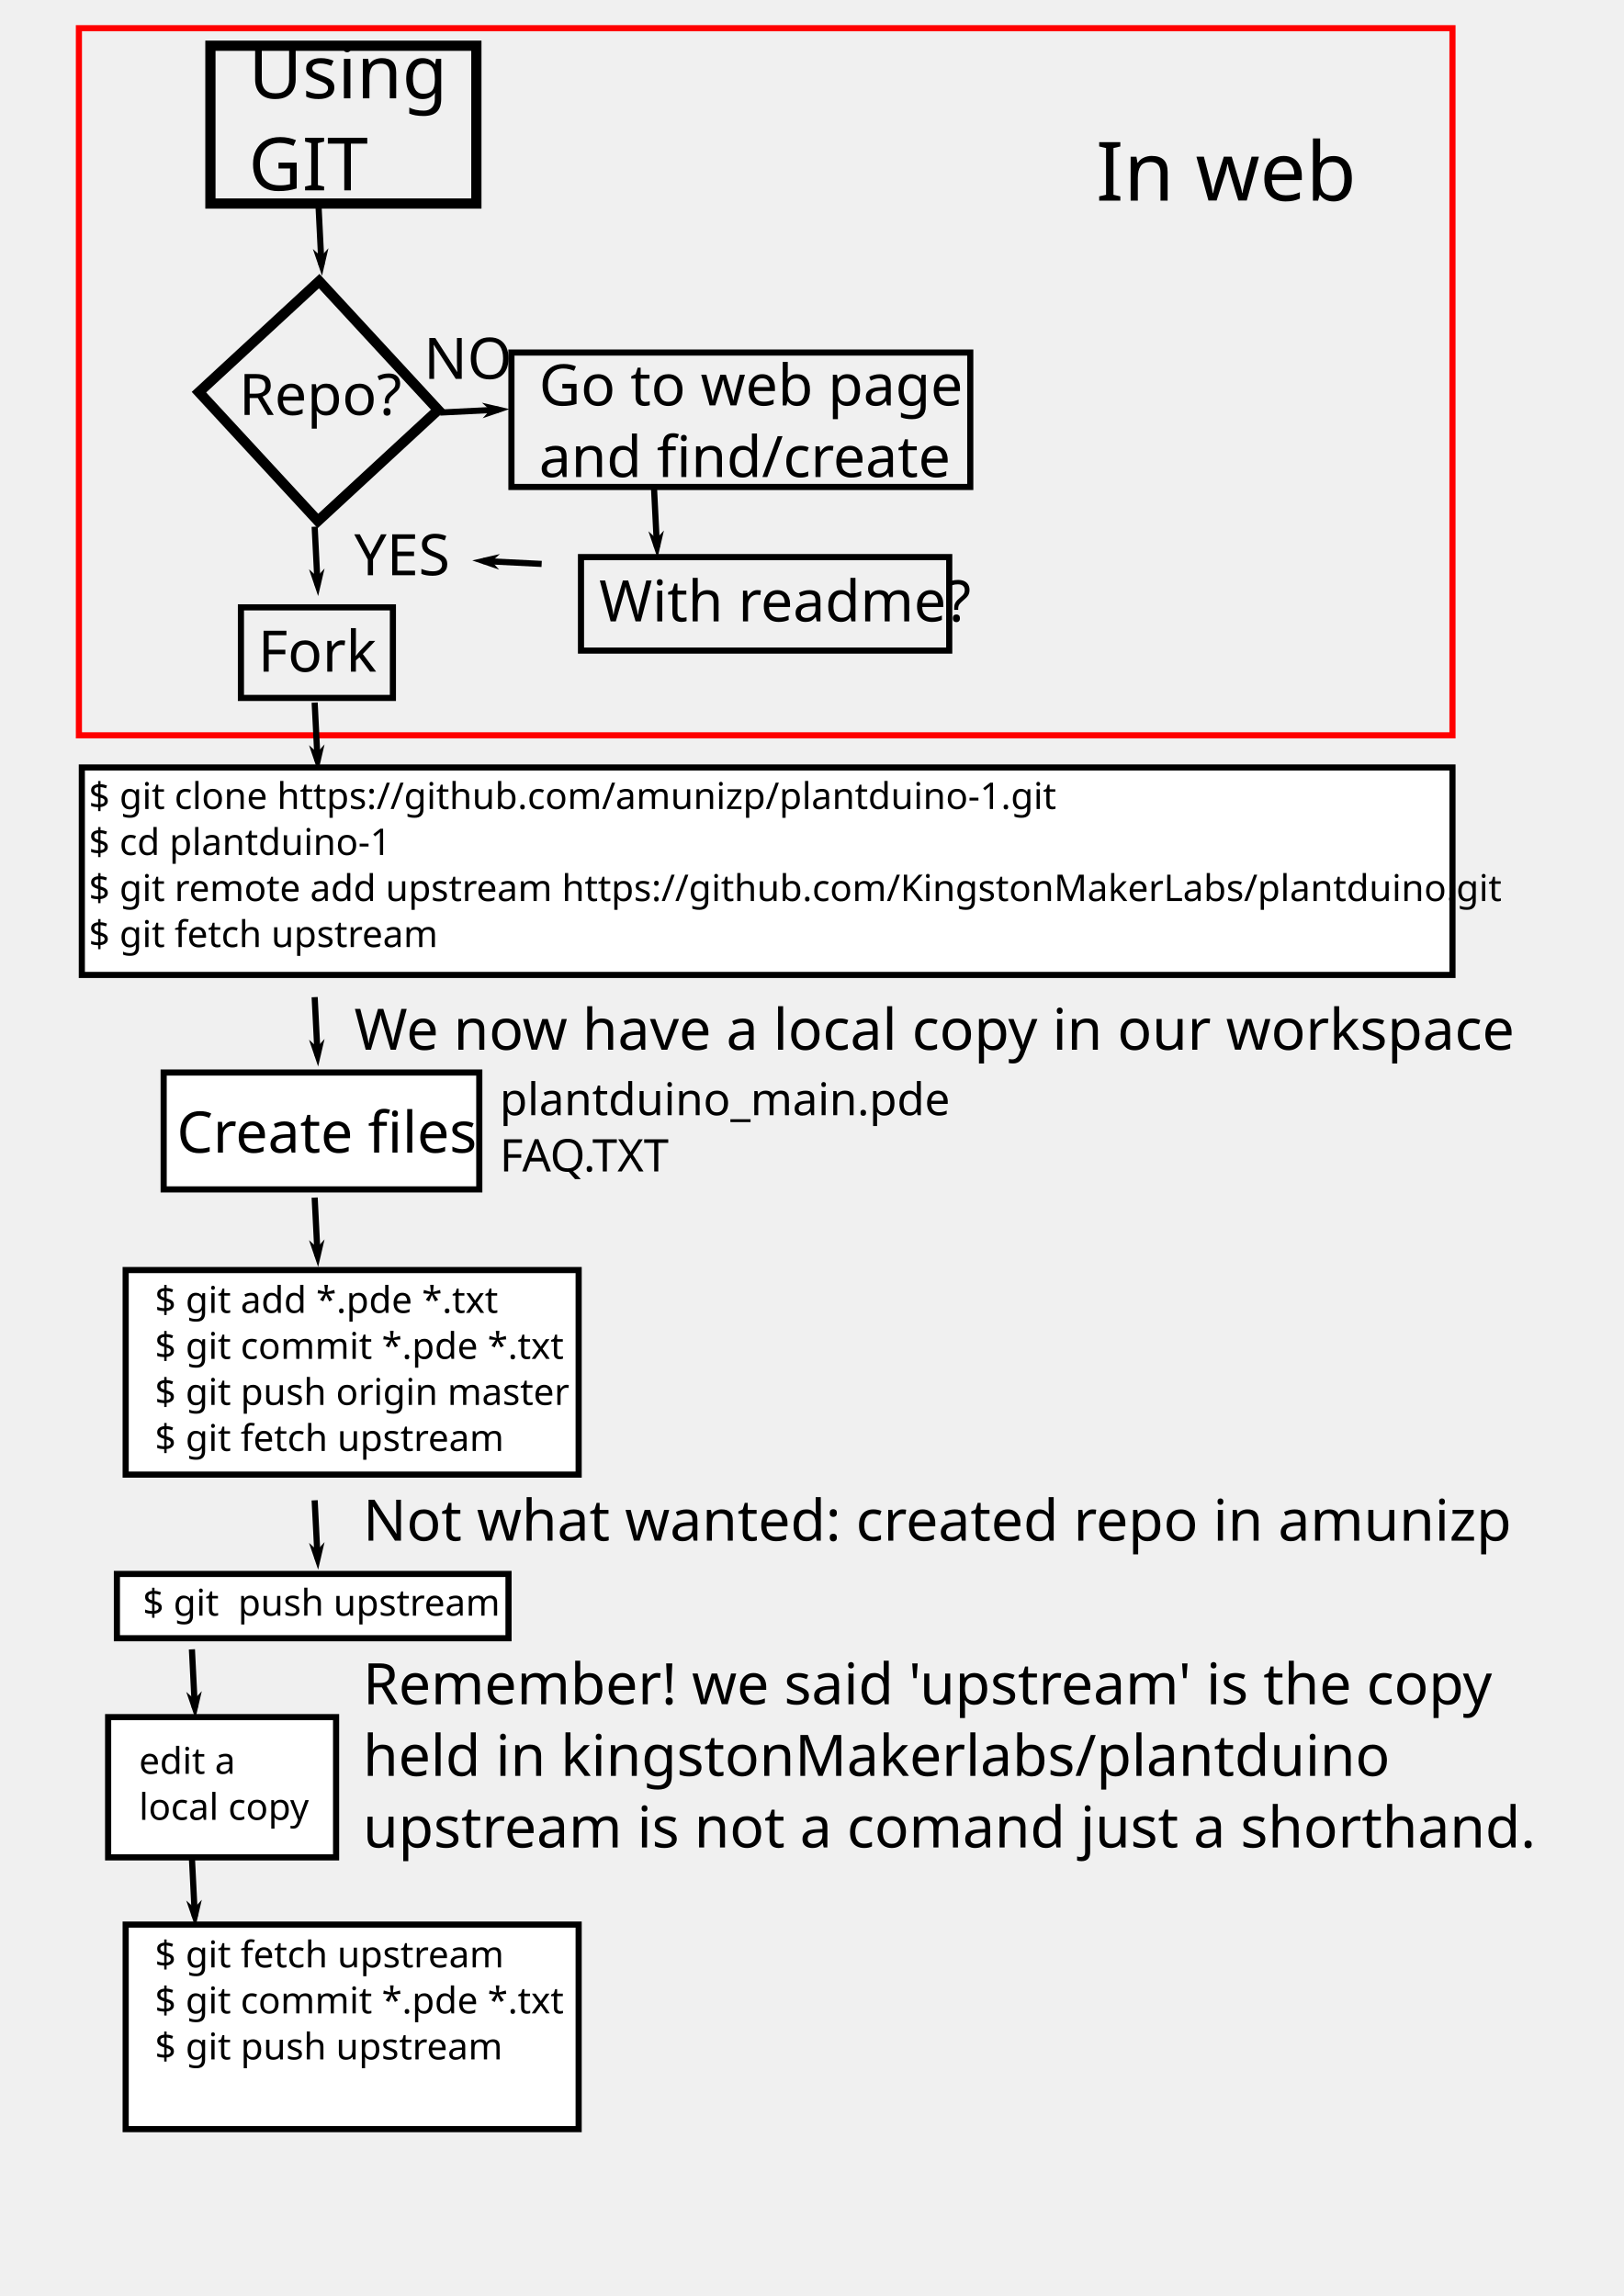
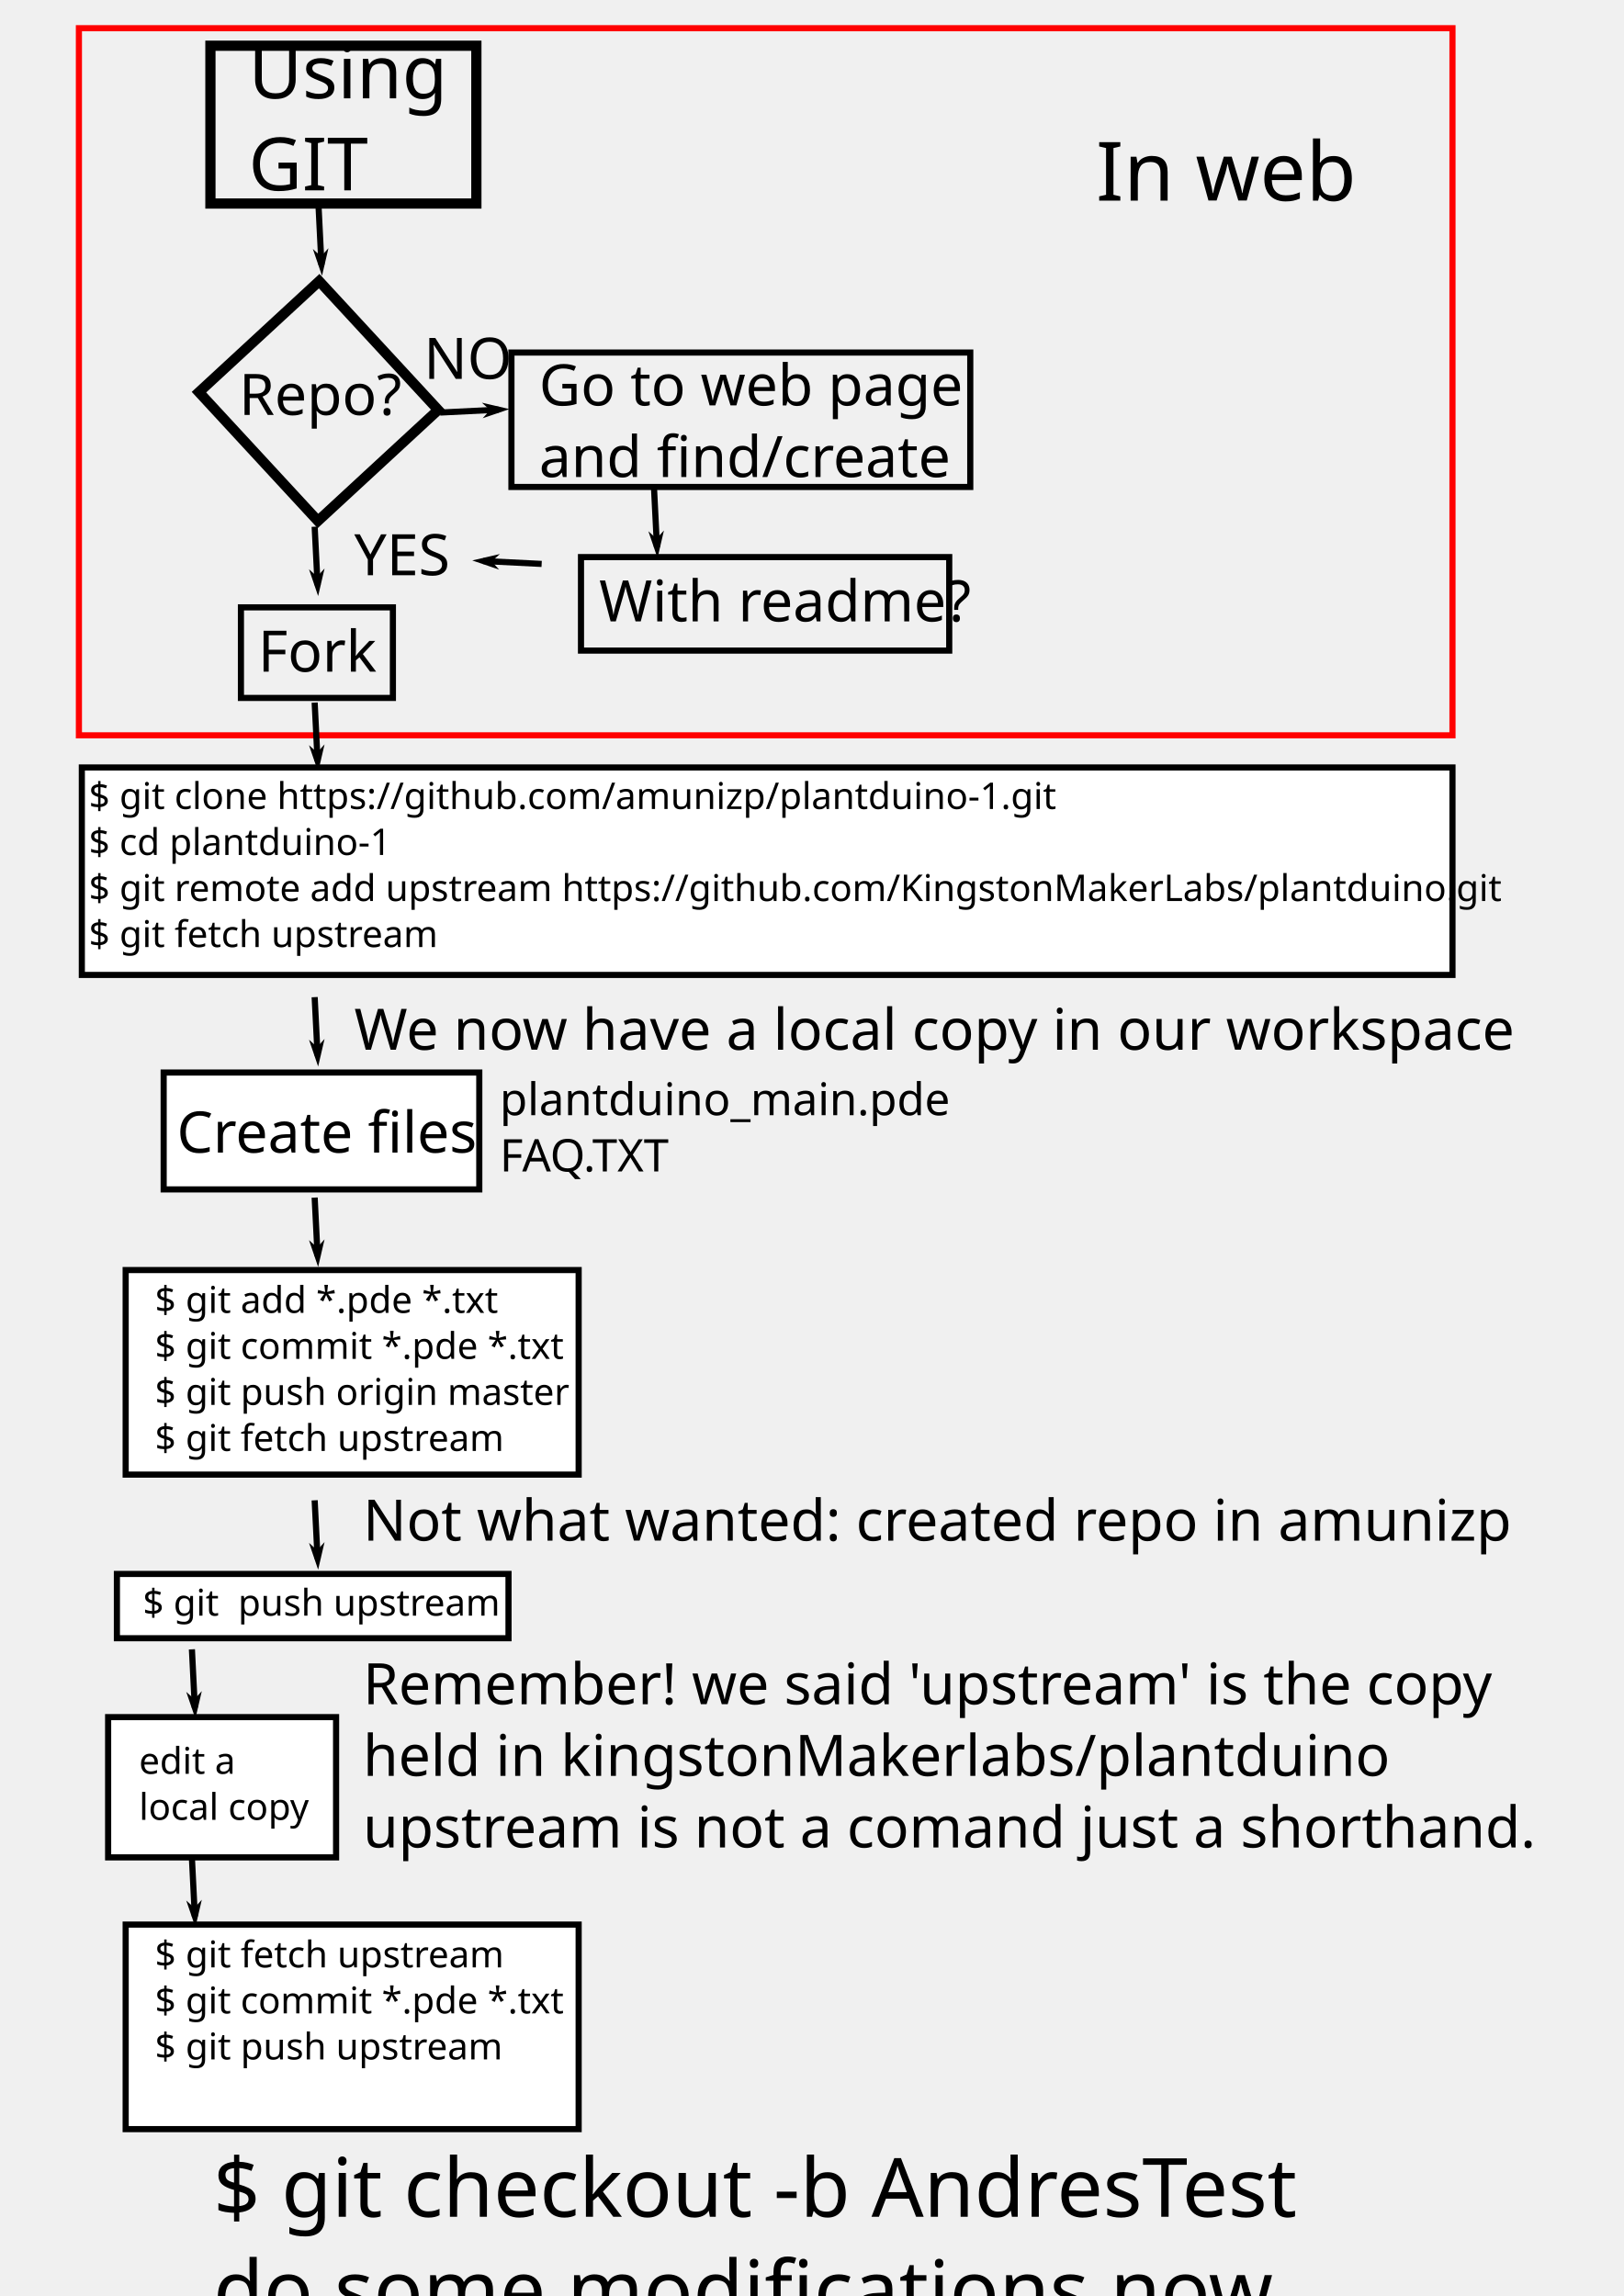
<svg xmlns="http://www.w3.org/2000/svg" width="210mm" height="297mm" id="svg2" version="1.1">
  <defs id="defs4">
    <marker orient="auto" refY="0.0" refX="0.0" id="Arrow1Send" style="overflow:visible;">
      <path id="path3803" d="M 0.0,0.0 L 5.0,-5.0 L -12.5,0.0 L 5.0,5.0 L 0.0,0.0 z " style="fill-rule:evenodd;stroke:#000000;stroke-width:1.0pt;" transform="scale(0.2) rotate(180) translate(6,0)" />
    </marker>
  </defs>
  <g id="layer1">
    <rect style="fill:#ffffff;fill-opacity:1;stroke:#000000;stroke-width:3;stroke-miterlimit:4;stroke-opacity:1;stroke-dasharray:none" id="rect4418" width="191.429" height="31.429" x="57.143" y="769.505" />
    <rect style="fill:#ffffff;fill-opacity:1;stroke:#000000;stroke-width:3;stroke-miterlimit:4;stroke-opacity:1;stroke-dasharray:none" id="rect4390" width="221.429" height="100" x="61.429" y="620.934" />
    <g id="g3765" transform="translate(-100,-55.71429)">
      <rect y="78.076" x="202.857" height="77.143" width="130" id="rect2985" style="fill:none;stroke:#000000;stroke-width:5;stroke-miterlimit:4;stroke-opacity:1;stroke-dasharray:none" />
      <text id="text3755" y="103.791" x="221.486" style="font-size:36px;font-style:normal;font-weight:normal;line-height:125%;letter-spacing:0px;word-spacing:0px;fill:#000000;fill-opacity:1;stroke:none;font-family:Sans" xml:space="preserve">
        <tspan id="tspan3759" y="103.791" x="221.486">Using </tspan>
        <tspan id="tspan3763" y="148.791" x="221.486">GIT</tspan>
      </text>
    </g>
    <g id="g3777" transform="translate(0,8)">
      <rect transform="matrix(0.6784806,0.7346183,-0.7346183,0.6784806,0,0)" y="-26.784" x="200.956" height="80" width="85.714" id="rect3771" style="fill:none;stroke:#000000;stroke-width:5;stroke-miterlimit:4;stroke-opacity:1;stroke-dasharray:none" />
      <text id="text3773" y="194.851" x="116.818" style="font-size:28px;font-style:normal;font-weight:normal;line-height:125%;letter-spacing:0px;word-spacing:0px;fill:#000000;fill-opacity:1;stroke:none;font-family:Sans" xml:space="preserve">
        <tspan y="194.851" x="116.818" id="tspan3775">Repo?</tspan>
      </text>
    </g>
    <path style="fill:none;stroke:#000000;stroke-width:3;stroke-linecap:butt;stroke-linejoin:miter;stroke-opacity:1;marker-end:url(#Arrow1Send);stroke-miterlimit:4;stroke-dasharray:none" d="m 155.714,100.934 1.429,28.571" id="path3782" />
    <path id="path4228" d="m 153.815,257.505 1.429,28.571" style="fill:none;stroke:#000000;stroke-width:3;stroke-linecap:butt;stroke-linejoin:miter;stroke-miterlimit:4;stroke-opacity:1;stroke-dasharray:none;marker-end:url(#Arrow1Send)" />
    <path style="fill:none;stroke:#000000;stroke-width:3;stroke-linecap:butt;stroke-linejoin:miter;stroke-miterlimit:4;stroke-opacity:1;stroke-dasharray:none;marker-end:url(#Arrow1Send)" d="m 215.142,201.703 28.571,-1.429" id="path4230" />
    <text xml:space="preserve" style="font-size:28px;font-style:normal;font-weight:normal;line-height:125%;letter-spacing:0px;word-spacing:0px;fill:#000000;fill-opacity:1;stroke:none;font-family:Sans" x="207.143" y="185.219" id="text4232">
      <tspan id="tspan4234" x="207.143" y="185.219">NO</tspan>
    </text>
    <text id="text4236" y="281.219" x="173.143" style="font-size:28px;font-style:normal;font-weight:normal;line-height:125%;letter-spacing:0px;word-spacing:0px;fill:#000000;fill-opacity:1;stroke:none;font-family:Sans" xml:space="preserve">
      <tspan y="281.219" x="173.143" id="tspan4238">YES</tspan>
    </text>
    <rect style="fill:none;stroke:#000000;stroke-width:3;stroke-miterlimit:4;stroke-opacity:1;stroke-dasharray:none" id="rect4240" width="224.286" height="65.714" x="250" y="172.362" />
    <text xml:space="preserve" style="font-size:28px;font-style:normal;font-weight:normal;line-height:125%;letter-spacing:0px;word-spacing:0px;fill:#000000;fill-opacity:1;stroke:none;font-family:Sans" x="263.507" y="198.219" id="text4242">
      <tspan id="tspan4244" x="263.507" y="198.219">Go to web page </tspan>
      <tspan x="263.507" y="233.219" id="tspan4246">and find/create</tspan>
    </text>
    <path id="path4248" d="M 264.77,275.703 236.198,274.275" style="fill:none;stroke:#000000;stroke-width:3;stroke-linecap:butt;stroke-linejoin:miter;stroke-miterlimit:4;stroke-opacity:1;stroke-dasharray:none;marker-end:url(#Arrow1Send)" />
    <path style="fill:none;stroke:#000000;stroke-width:3;stroke-linecap:butt;stroke-linejoin:miter;stroke-miterlimit:4;stroke-opacity:1;stroke-dasharray:none;marker-end:url(#Arrow1Send)" d="m 319.714,238.934 1.429,28.571" id="path4250" />
    <rect y="272.362" x="284" height="45.714" width="180" id="rect4271" style="fill:none;stroke:#000000;stroke-width:3;stroke-miterlimit:4;stroke-opacity:1;stroke-dasharray:none" />
    <text xml:space="preserve" style="font-size:28px;font-style:normal;font-weight:normal;line-height:125%;letter-spacing:0px;word-spacing:0px;fill:#000000;fill-opacity:1;stroke:none;font-family:Sans" x="292.857" y="303.791" id="text4273">
      <tspan id="tspan4275" x="292.857" y="303.791">With readme?</tspan>
    </text>
    <rect style="fill:none;stroke:#000000;stroke-width:3;stroke-miterlimit:4;stroke-opacity:1;stroke-dasharray:none" id="rect4277" width="74.286" height="44.286" x="117.771" y="296.934" />
    <text id="text4279" y="328.362" x="126.121" style="font-size:28px;font-style:normal;font-weight:normal;line-height:125%;letter-spacing:0px;word-spacing:0px;fill:#000000;fill-opacity:1;stroke:none;font-family:Sans" xml:space="preserve">
      <tspan y="328.362" x="126.121" id="tspan4281">Fork</tspan>
    </text>
    <rect style="fill:none;stroke:#ff0000;stroke-width:3;stroke-miterlimit:4;stroke-opacity:1;stroke-dasharray:none" id="rect4283" width="671.429" height="345.714" x="38.571" y="13.791" />
    <text xml:space="preserve" style="font-size:40px;font-style:normal;font-weight:normal;line-height:125%;letter-spacing:0px;word-spacing:0px;fill:#000000;fill-opacity:1;stroke:none;font-family:Sans" x="535.714" y="48.076" id="text4285">
      <tspan id="tspan4287" x="535.714" y="48.076" />
      <tspan id="tspan4289" x="535.714" y="98.076">In web</tspan>
    </text>
    <path style="fill:none;stroke:#000000;stroke-width:3;stroke-linecap:butt;stroke-linejoin:miter;stroke-miterlimit:4;stroke-opacity:1;stroke-dasharray:none;marker-end:url(#Arrow1Send)" d="m 153.815,343.505 1.429,28.571" id="path4291" />
    <rect style="fill:#ffffff;stroke:#000000;stroke-width:3;stroke-miterlimit:4;stroke-opacity:1;stroke-dasharray:none" id="rect4293" width="670" height="101.429" x="40" y="375.219" />
    <text xml:space="preserve" style="font-size:18px;font-style:normal;font-weight:normal;line-height:125%;letter-spacing:0px;word-spacing:0px;fill:#000000;fill-opacity:1;stroke:none;font-family:Sans" x="43.429" y="395.505" id="text4295">
      <tspan id="tspan4297" x="43.429" y="395.505">$ git clone https://github.com/amunizp/plantduino-1.git</tspan>
      <tspan x="43.429" y="418.005" id="tspan4299">$ cd plantduino-1</tspan>
      <tspan x="43.429" y="440.505" id="tspan4301">$ git remote add upstream https://github.com/KingstonMakerLabs/plantduino.git</tspan>
      <tspan x="43.429" y="463.005" id="tspan4324">$ git fetch upstream</tspan>
    </text>
    <path id="path4328" d="m 153.815,487.505 1.429,28.571" style="fill:none;stroke:#000000;stroke-width:3;stroke-linecap:butt;stroke-linejoin:miter;stroke-miterlimit:4;stroke-opacity:1;stroke-dasharray:none;marker-end:url(#Arrow1Send)" />
    <text xml:space="preserve" style="font-size:28px;font-style:normal;font-weight:normal;line-height:125%;letter-spacing:0px;word-spacing:0px;fill:#000000;fill-opacity:1;stroke:none;font-family:Sans" x="173.143" y="513.219" id="text4330">
      <tspan id="tspan4332" x="173.143" y="513.219">We now have a local copy in our workspace</tspan>
    </text>
    <g id="g4342" transform="translate(17.14286,-27.14286)">
      <rect style="fill:#ffffff;stroke:#000000;stroke-width:3;stroke-miterlimit:4;stroke-opacity:1;stroke-dasharray:none" id="rect4334" width="154.286" height="57.142" x="62.857" y="551.505" />
      <text id="text4336" y="555.651" x="69.296" style="font-size:28px;font-style:normal;font-weight:normal;line-height:125%;letter-spacing:0px;word-spacing:0px;fill:#000000;fill-opacity:1;stroke:none;font-family:Sans" xml:space="preserve">
        <tspan y="555.651" x="69.296" id="tspan4338" />
        <tspan id="tspan4340" y="590.651" x="69.296">Create files</tspan>
      </text>
    </g>
    <text xml:space="preserve" style="font-size:14px;font-style:normal;font-weight:normal;line-height:125%;letter-spacing:0px;word-spacing:0px;fill:#000000;fill-opacity:1;stroke:none;font-family:Sans" x="264.286" y="533.791" id="text4348">
      <tspan id="tspan4350" x="264.286" y="533.791" />
      <tspan id="tspan4352" x="264.286" y="583.791" />
    </text>
    <text xml:space="preserve" style="font-size:22px;font-style:normal;font-weight:normal;line-height:125%;letter-spacing:0px;word-spacing:0px;fill:#000000;fill-opacity:1;stroke:none;font-family:Sans" x="244.286" y="545.219" id="text4358">
      <tspan id="tspan4360" x="244.286" y="545.219">plantduino_main.pde</tspan>
      <tspan x="244.286" y="572.719" id="tspan4362">FAQ.TXT</tspan>
    </text>
    <path style="fill:none;stroke:#000000;stroke-width:3;stroke-linecap:butt;stroke-linejoin:miter;stroke-miterlimit:4;stroke-opacity:1;stroke-dasharray:none;marker-end:url(#Arrow1Send)" d="m 153.815,585.505 1.429,28.571" id="path4364" />
    <text id="text4366" y="641.859" x="75.736" style="font-size:18px;font-style:normal;font-weight:normal;line-height:125%;letter-spacing:0px;word-spacing:0px;fill:#000000;fill-opacity:1;stroke:none;font-family:Sans" xml:space="preserve">
      <tspan y="641.859" x="75.736" id="tspan4368">$ git add *.pde *.txt</tspan>
      <tspan y="664.359" x="75.736" id="tspan4376">$ git commit *.pde *.txt</tspan>
      <tspan id="tspan4370" y="686.859" x="75.736">$ git push origin master</tspan>
      <tspan y="709.359" x="75.736" id="tspan4378">$ git fetch upstream</tspan>
    </text>
    <text id="text4392" y="753.219" x="177.429" style="font-size:28px;font-style:normal;font-weight:normal;line-height:125%;letter-spacing:0px;word-spacing:0px;fill:#000000;fill-opacity:1;stroke:none;font-family:Sans" xml:space="preserve">
      <tspan y="753.219" x="177.429" id="tspan4396">Not what wanted: created repo in amunizp</tspan>
    </text>
    <path id="path4400" d="m 153.815,733.505 1.429,28.571" style="fill:none;stroke:#000000;stroke-width:3;stroke-linecap:butt;stroke-linejoin:miter;stroke-miterlimit:4;stroke-opacity:1;stroke-dasharray:none;marker-end:url(#Arrow1Send)" />
    <text xml:space="preserve" style="font-size:18px;font-style:normal;font-weight:normal;line-height:125%;letter-spacing:0px;word-spacing:0px;fill:#000000;fill-opacity:1;stroke:none;font-family:Sans" x="69.822" y="789.895" id="text4402">
      <tspan id="tspan4410" x="69.822" y="789.895">$ git  push upstream</tspan>
    </text>
    <text xml:space="preserve" style="font-size:28px;font-style:normal;font-weight:normal;line-height:125%;letter-spacing:0px;word-spacing:0px;fill:#000000;fill-opacity:1;stroke:none;font-family:Sans" x="177.429" y="833.219" id="text4420">
      <tspan id="tspan4422" x="177.429" y="833.219">Remember! we said 'upstream' is the copy</tspan>
      <tspan x="177.429" y="868.219" id="tspan4424">held in kingstonMakerlabs/plantduino</tspan>
      <tspan x="177.429" y="903.219" id="tspan4426">upstream is not a comand just a shorthand.</tspan>
    </text>
    <path style="fill:none;stroke:#000000;stroke-width:3;stroke-linecap:butt;stroke-linejoin:miter;stroke-miterlimit:4;stroke-opacity:1;stroke-dasharray:none;marker-end:url(#Arrow1Send)" d="m 93.815,806.362 1.429,28.571" id="path4428" />
    <rect style="fill:#ffffff;fill-opacity:1;stroke:#000000;stroke-width:3;stroke-miterlimit:4;stroke-opacity:1;stroke-dasharray:none" id="rect4430" width="111.429" height="68.571" x="52.857" y="839.505" />
    <text id="text4432" y="867.217" x="67.953" style="font-size:18px;font-style:normal;font-weight:normal;line-height:125%;letter-spacing:0px;word-spacing:0px;fill:#000000;fill-opacity:1;stroke:none;font-family:Sans" xml:space="preserve">
      <tspan y="867.217" x="67.953" id="tspan4434">edit a </tspan>
      <tspan y="889.717" x="67.953" id="tspan4436">local copy</tspan>
    </text>
    <rect y="940.934" x="61.429" height="100" width="221.429" id="rect4438" style="fill:#ffffff;fill-opacity:1;stroke:#000000;stroke-width:3;stroke-miterlimit:4;stroke-opacity:1;stroke-dasharray:none" />
    <text xml:space="preserve" style="font-size:18px;font-style:normal;font-weight:normal;line-height:125%;letter-spacing:0px;word-spacing:0px;fill:#000000;fill-opacity:1;stroke:none;font-family:Sans" x="75.736" y="961.859" id="text4440">
      <tspan id="tspan4442" x="75.736" y="961.859">$ git fetch upstream</tspan>
      <tspan id="tspan4444" x="75.736" y="984.359">$ git commit *.pde *.txt</tspan>
      <tspan x="75.736" y="1006.859" id="tspan4446">$ git push upstream</tspan>
      <tspan id="tspan4448" x="75.736" y="1029.359" />
    </text>
    <path id="path4450" d="m 93.815,908.362 1.429,28.571" style="fill:none;stroke:#000000;stroke-width:3;stroke-linecap:butt;stroke-linejoin:miter;stroke-miterlimit:4;stroke-opacity:1;stroke-dasharray:none;marker-end:url(#Arrow1Send)" />
+     <text xml:space="preserve" style="font-size:40px;font-style:normal;font-weight:normal;line-height:125%;letter-spacing:0px;word-spacing:0px;fill:#000000;fill-opacity:1;stroke:none;font-family:Sans" x="104.286" y="1083.791" id="text3066">
+       <tspan id="tspan3068" x="104.286" y="1083.791">$ git checkout -b AndresTest</tspan>
+       <tspan x="104.286" y="1133.791" id="tspan3070">do some modifications now</tspan>
+       <tspan x="104.286" y="1183.791" id="tspan3072">$ git commit nameoffilepreviously added</tspan>
+       <tspan x="104.286" y="1233.791" id="tspan3078">$ git push upstream </tspan>
+       <tspan x="104.286" y="1283.791" id="tspan3080">nothing seems to happen</tspan>
+       <tspan x="104.286" y="1333.791" id="tspan3082">$ git push orgin master </tspan>
+       <tspan x="104.286" y="1383.791" id="tspan3084">nothing seems to happen (logically I should have said Andrest Test</tspan>
+       <tspan x="104.286" y="1433.791" id="tspan3086" />
+       <tspan x="104.286" y="1483.791" id="tspan3088">On web page create a new branch called TestingFeatures</tspan>
+       <tspan x="104.286" y="1533.791" id="tspan3090">$ git fetch upstream</tspan>
+       <tspan x="104.286" y="1583.791" id="tspan3092">This brings the branch TestingFeatures to my local machine</tspan>
+       <tspan x="104.286" y="1633.791" id="tspan3096">$ git checkout TestingFeatures</tspan>
+       <tspan x="104.286" y="1683.791" id="tspan3098">$ git merge AndresTest</tspan>
+       <tspan x="104.286" y="1733.791" id="tspan3100">I merged my previous modifications</tspan>
+       <tspan x="104.286" y="1783.791" id="tspan3102">$ git push origin TestingFeatures</tspan>
+       <tspan x="104.286" y="1833.791" id="tspan3104">And this goes up to the TestingFeatures branch on the server. </tspan>
+       <tspan x="104.286" y="1883.791" id="tspan3094" />
+       <tspan x="104.286" y="1933.791" id="tspan3076" />
+       <tspan x="104.286" y="1983.791" id="tspan3074" />
+     </text>
  </g>
</svg>
